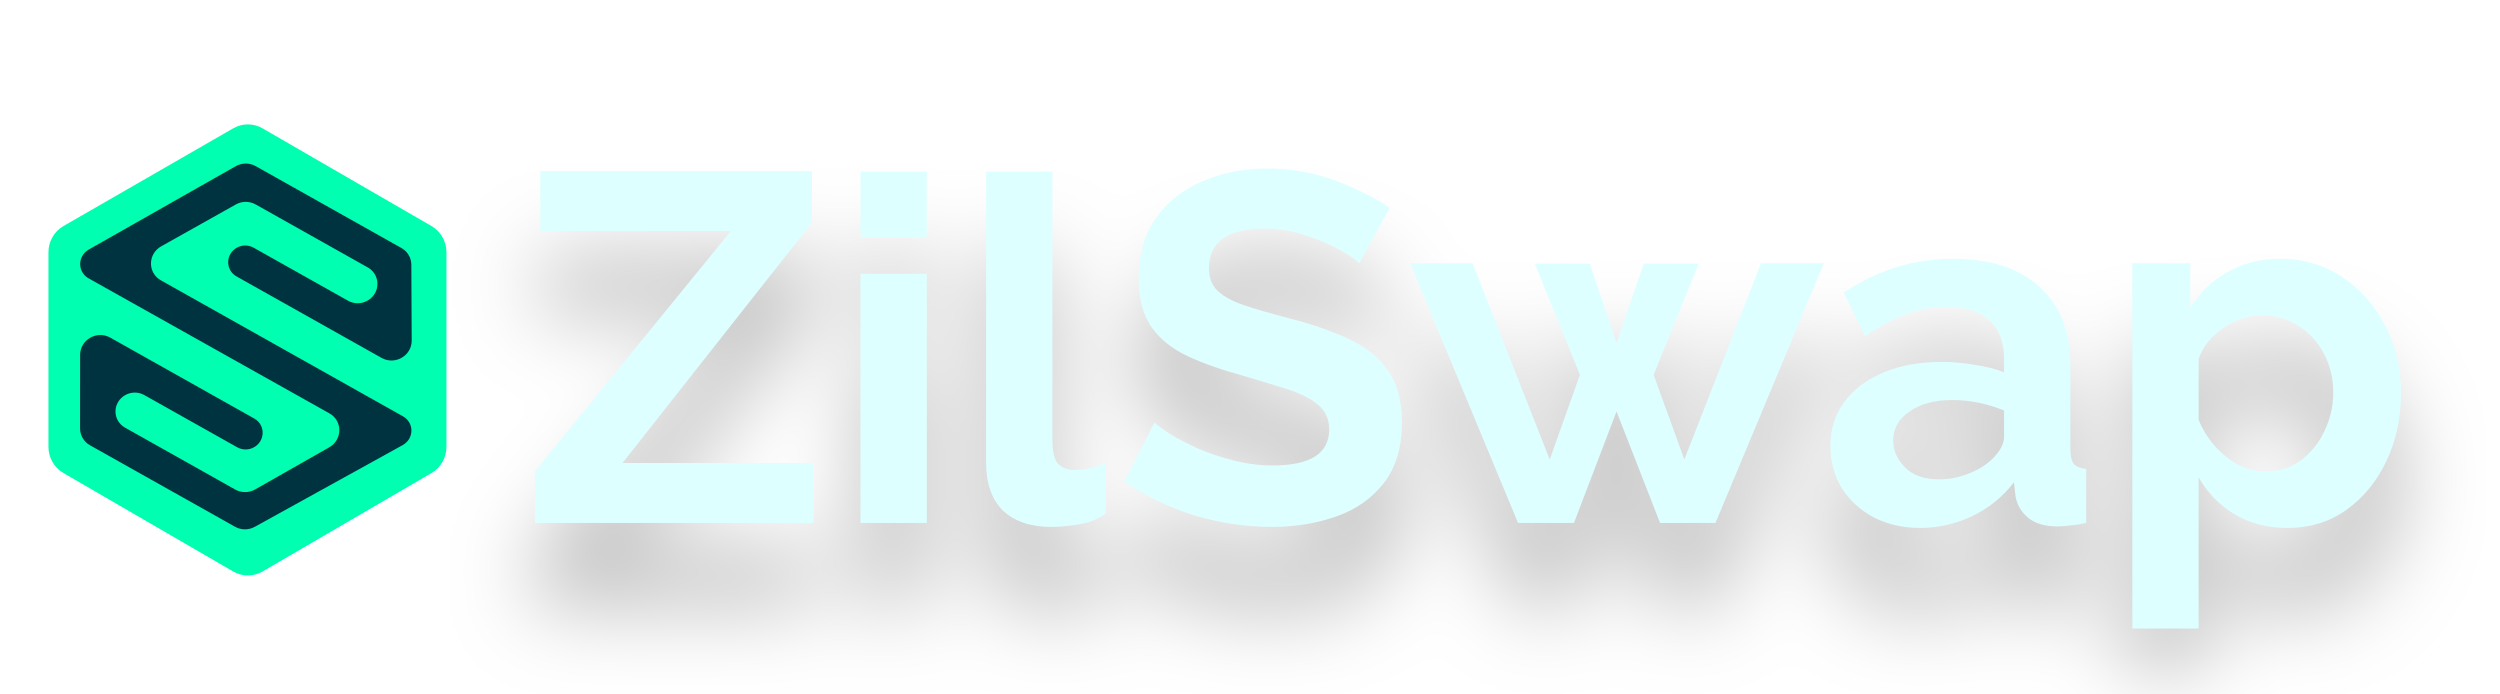
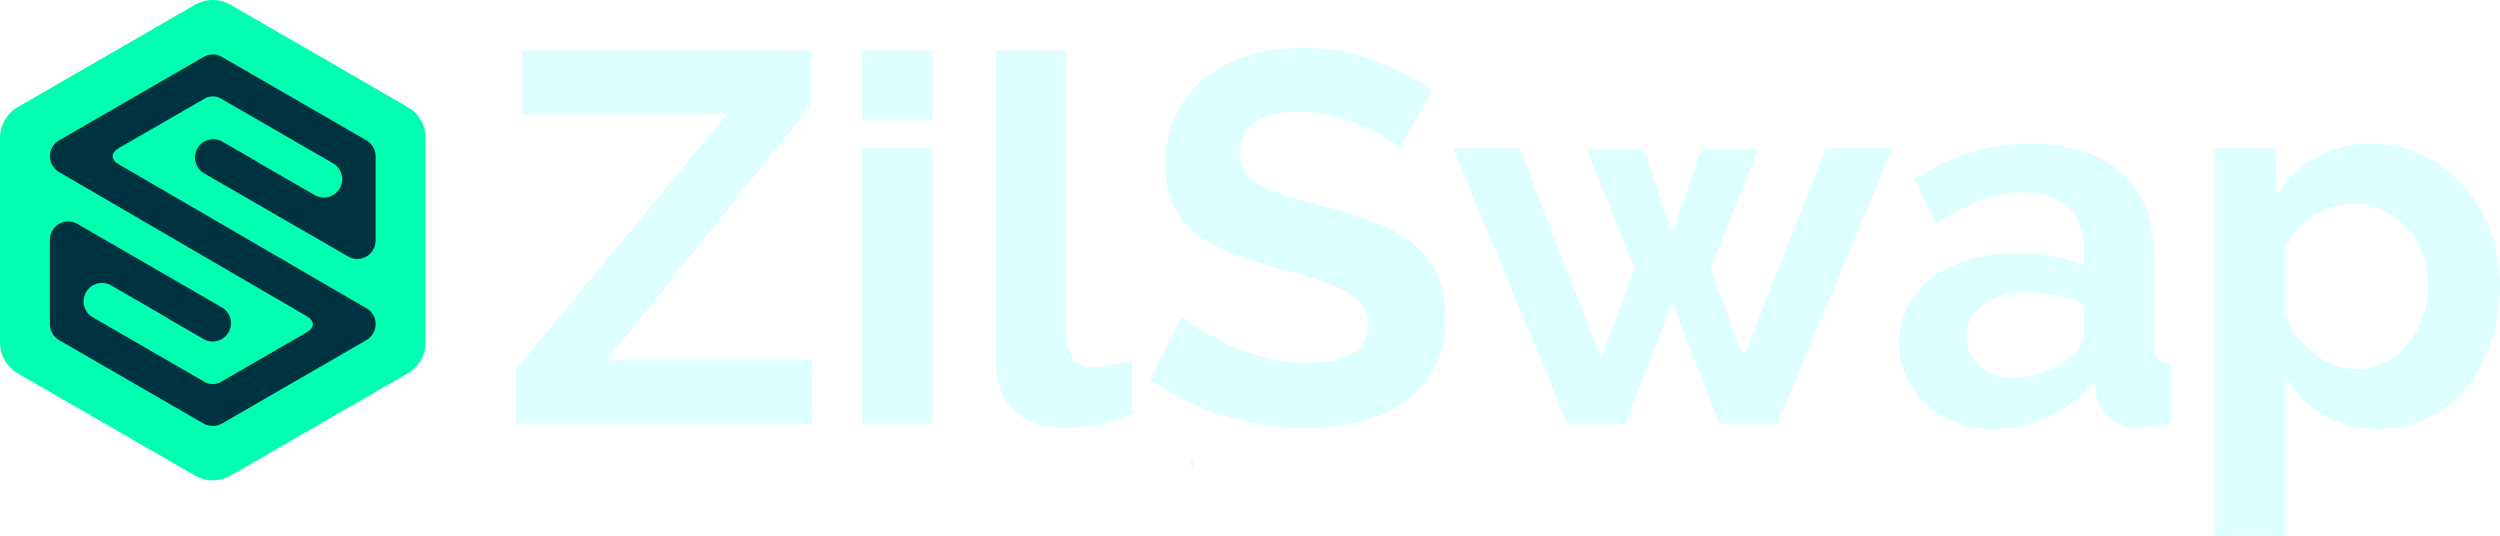
- <svg xmlns="http://www.w3.org/2000/svg" width="119" height="33" viewBox="0 0 119 22" fill="none">
-   <path d="M20.537 5.259L12.494 0.608C12.063 0.359 11.536 0.358 11.104 0.607L3.022 5.259C2.58 5.514 2.306 5.992 2.306 6.509V15.767C2.306 16.283 2.578 16.759 3.018 17.015L11.1 21.703C11.534 21.955 12.065 21.954 12.498 21.702L20.541 17.015C20.98 16.759 21.25 16.284 21.25 15.768V6.507C21.25 5.991 20.978 5.514 20.537 5.259Z" fill="#00FFB0" />
-   <path d="M18.164 11.537L11.259 7.658C10.716 7.353 10.732 6.58 11.286 6.283C11.532 6.151 11.829 6.154 12.071 6.289L16.566 8.814C17.195 9.168 17.985 8.701 17.966 7.987C17.957 7.672 17.783 7.386 17.506 7.23L12.168 4.231C11.877 4.067 11.516 4.068 11.222 4.234L7.673 6.225C7.031 6.585 7.023 7.487 7.658 7.843L19.188 14.321C19.433 14.459 19.584 14.714 19.584 14.993C19.585 15.279 19.426 15.544 19.171 15.685L12.13 19.575C11.837 19.737 11.479 19.737 11.19 19.575L4.282 15.694C3.99 15.53 3.811 15.225 3.811 14.894L3.814 11.391C3.815 10.671 4.613 10.214 5.247 10.57L12.104 14.423C12.658 14.734 12.627 15.529 12.05 15.811C11.809 15.929 11.524 15.921 11.292 15.791L6.866 13.304C6.265 12.967 5.508 13.394 5.497 14.076C5.493 14.397 5.664 14.694 5.947 14.853L11.196 17.802C11.489 17.966 11.852 17.964 12.147 17.796L15.671 15.793C16.308 15.43 16.314 14.532 15.681 14.177L4.215 7.748C3.968 7.609 3.816 7.352 3.816 7.072C3.816 6.787 3.972 6.522 4.224 6.379L11.218 2.412C11.513 2.244 11.876 2.242 12.169 2.407L19.109 6.306C19.4 6.469 19.579 6.772 19.58 7.101L19.597 10.711C19.6 11.434 18.8 11.895 18.164 11.537Z" fill="#003340" />
-   <g filter="url(#filter0_d)">
-     <path d="M25.46 16.939L34.788 5.498H25.719V2.644H38.651V5.097L29.629 16.538H38.721V19.393H25.46V16.939Z" fill="#DEFFFF" />
-     <path d="M40.958 5.811V2.674H44.114V5.811H40.958ZM40.958 19.393V7.533H44.114V19.393H40.958Z" fill="#DEFFFF" />
-     <path d="M46.938 2.674H50.094V15.43C50.094 16.012 50.188 16.397 50.377 16.585C50.565 16.774 50.824 16.869 51.154 16.869C51.405 16.869 51.664 16.837 51.931 16.774C52.198 16.711 52.434 16.633 52.638 16.538V18.945C52.638 18.945 52.143 19.306 51.578 19.416C51.013 19.526 50.502 19.581 50.047 19.581C49.058 19.581 48.288 19.322 47.739 18.803C47.205 18.268 46.938 17.513 46.938 16.538V2.674Z" fill="#DEFFFF" />
-     <path d="M64.707 7.032C64.565 6.874 64.267 6.67 63.812 6.418C63.356 6.151 62.806 5.915 62.163 5.711C61.535 5.49 60.883 5.38 60.208 5.38C58.433 5.38 57.546 6.009 57.546 7.267C57.546 7.724 57.687 8.085 57.97 8.353C58.253 8.62 58.677 8.848 59.242 9.037C59.807 9.225 60.514 9.43 61.362 9.65C62.461 9.933 63.411 10.263 64.212 10.641C65.028 11.018 65.649 11.521 66.073 12.151C66.512 12.764 66.732 13.582 66.732 14.604C66.732 15.799 66.442 16.766 65.861 17.506C65.295 18.229 64.542 18.756 63.599 19.086C62.657 19.416 61.637 19.581 60.538 19.581C59.281 19.581 58.033 19.393 56.792 19.015C55.568 18.622 54.476 18.087 53.518 17.411L54.955 14.604C55.096 14.745 55.348 14.934 55.709 15.17C56.07 15.39 56.51 15.618 57.028 15.854C57.546 16.074 58.111 16.263 58.724 16.42C59.336 16.578 59.956 16.656 60.585 16.656C62.375 16.656 63.27 16.082 63.27 14.934C63.27 14.447 63.089 14.053 62.728 13.755C62.367 13.456 61.856 13.204 61.197 13C60.553 12.795 59.799 12.567 58.936 12.316C57.868 12.017 56.981 11.687 56.274 11.325C55.583 10.947 55.065 10.484 54.72 9.933C54.374 9.367 54.201 8.651 54.201 7.786C54.201 6.638 54.468 5.679 55.002 4.908C55.552 4.122 56.29 3.532 57.216 3.139C58.143 2.73 59.171 2.526 60.302 2.526C61.464 2.526 62.547 2.715 63.552 3.092C64.557 3.469 65.421 3.902 66.143 4.389L64.707 7.032Z" fill="#DEFFFF" />
-     <path d="M83.824 7.032H86.816L81.657 19.393H79.019L76.947 14.085L74.921 19.393H72.259L67.124 7.032H70.092L73.767 16.373L75.204 12.339L73.06 7.055H75.675L76.947 10.829L78.242 7.055H80.857L78.713 12.339L80.174 16.373L83.824 7.032Z" fill="#DEFFFF" />
-     <path d="M87.126 15.736C87.126 14.934 87.346 14.234 87.786 13.637C88.241 13.023 88.869 12.552 89.67 12.221C90.471 11.891 91.389 11.726 92.426 11.726C92.944 11.726 93.47 11.773 94.004 11.867C94.538 11.946 95.001 12.064 95.394 12.221V11.561C95.394 10.774 95.158 10.169 94.687 9.744C94.231 9.32 93.549 9.107 92.638 9.107C91.963 9.107 91.319 9.225 90.706 9.461C90.094 9.697 89.45 10.043 88.775 10.499L87.762 8.423C88.579 7.889 89.411 7.488 90.259 7.22C91.122 6.953 92.025 6.819 92.968 6.819C94.726 6.819 96.092 7.26 97.066 8.14C98.055 9.021 98.55 10.279 98.55 11.915V15.854C98.55 16.2 98.605 16.444 98.715 16.585C98.825 16.711 99.021 16.79 99.303 16.821V19.393C99.021 19.456 98.762 19.495 98.526 19.511C98.306 19.542 98.118 19.558 97.961 19.558C97.333 19.558 96.854 19.416 96.524 19.133C96.194 18.85 95.998 18.504 95.935 18.095L95.865 17.458C95.315 18.166 94.64 18.709 93.839 19.086C93.054 19.448 92.245 19.629 91.413 19.629C90.581 19.629 89.843 19.463 89.199 19.133C88.555 18.787 88.045 18.323 87.668 17.741C87.307 17.144 87.126 16.475 87.126 15.736ZM94.805 16.373C95.197 15.996 95.394 15.634 95.394 15.288V14.038C94.577 13.707 93.753 13.542 92.92 13.542C92.088 13.542 91.413 13.723 90.895 14.085C90.376 14.431 90.117 14.895 90.117 15.477C90.117 15.949 90.306 16.373 90.683 16.751C91.06 17.128 91.601 17.317 92.308 17.317C92.779 17.317 93.234 17.23 93.674 17.057C94.129 16.884 94.506 16.656 94.805 16.373Z" fill="#DEFFFF" />
-     <path d="M108.895 19.629C107.922 19.629 107.074 19.408 106.351 18.968C105.629 18.528 105.064 17.946 104.655 17.222V24.417H101.499V7.032H104.255V9.155C104.71 8.431 105.299 7.865 106.022 7.456C106.76 7.032 107.592 6.819 108.518 6.819C109.633 6.819 110.623 7.11 111.486 7.692C112.35 8.258 113.033 9.029 113.535 10.004C114.038 10.963 114.289 12.025 114.289 13.188C114.289 14.399 114.054 15.492 113.582 16.468C113.127 17.427 112.491 18.198 111.675 18.779C110.874 19.346 109.947 19.629 108.895 19.629ZM107.835 16.939C108.479 16.939 109.037 16.766 109.508 16.42C109.994 16.059 110.371 15.595 110.638 15.029C110.921 14.447 111.062 13.833 111.062 13.188C111.062 12.497 110.913 11.875 110.615 11.325C110.316 10.759 109.908 10.318 109.39 10.004C108.887 9.674 108.306 9.509 107.647 9.509C107.05 9.509 106.453 9.705 105.857 10.098C105.26 10.491 104.86 10.987 104.655 11.584V14.486C104.938 15.178 105.37 15.76 105.951 16.232C106.532 16.703 107.16 16.939 107.835 16.939Z" fill="#DEFFFF" />
+ <svg xmlns="http://www.w3.org/2000/svg" viewBox="0 0 937.38 200.88">
+   <defs>
+     <style>.cls-1{fill:#00ffb0;}.cls-2{fill:#003340;}.cls-3{fill:#deffff;}</style>
+   </defs>
+   <g id="Layer_2" data-name="Layer 2">
+     <g id="Layer_2-2" data-name="Layer 2">
+       <path class="cls-1" d="M73.1,1.79,6.68,40.14A13.35,13.35,0,0,0,0,51.7v76.7A13.38,13.38,0,0,0,6.68,140L73.1,178.31a13.32,13.32,0,0,0,13.35,0L152.87,140a13.35,13.35,0,0,0,6.68-11.57V51.7a13.33,13.33,0,0,0-6.68-11.56L86.45,1.79A13.32,13.32,0,0,0,73.1,1.79Z" />
+       <path class="cls-2" d="M83.21,53a6.87,6.87,0,0,0-6.87,11.89l54.2,31.29a6.87,6.87,0,0,0,10.3-5.94V58.57a6.85,6.85,0,0,0-3.43-5.94L83.21,21.34a6.86,6.86,0,0,0-6.87,0L22.14,52.63a6.87,6.87,0,0,0,0,11.89s76.66,44.59,92.8,54c3.09,1.79,3.2,4.27,0,6.13L83.15,143a6.12,6.12,0,0,1-6.78,0l-34-19.65v0l-7.55-4.36A6.87,6.87,0,0,1,41.65,107L63,119.34v.1l13.3,7.69a6.87,6.87,0,0,0,6.87-11.9L29,83.94a6.87,6.87,0,0,0-10.3,6v31.64a6.86,6.86,0,0,0,3.43,5.94l54.2,31.3a6.91,6.91,0,0,0,6.87,0l54.2-31.3a6.84,6.84,0,0,0,3.43-5.94,6.64,6.64,0,0,0-3.43-6c-2.3-1.34-76.66-44.59-92.8-53.94-3.09-1.79-3.2-4.28,0-6.14L76.4,37.16a6.1,6.1,0,0,1,6.78,0L113.4,54.62v0l11.46,6.61A6.87,6.87,0,0,1,118,73.15L96.61,60.81v-.1Z" />
+       <path class="cls-3" d="M193.58,138.4l79-95.58H195.75V19H304v20.5l-76.47,95.58h77.06V158.9h-111Z" />
+       <path class="cls-3" d="M323.26,45.18V19h26.41V45.18Zm0,113.72V55.63h26.41V158.9Z" />
+       <path class="cls-3" d="M373.32,19h26.41V125.79q0,5.71,2.76,8.87c1.84,2.1,4.46,3.15,7.88,3.15a19.91,19.91,0,0,0,5.22-.78c1.91-.53,7.26-1.19,9-2v20.11a51.07,51.07,0,0,1-12.42,3.94,67.71,67.71,0,0,1-12.81,1.38q-12.4,0-19.21-6.6t-6.8-18.83Zm74.16,156.76v-2.87h-1.23" />
+       <path class="cls-3" d="M524.92,55.63a33.33,33.33,0,0,0-5-3.74A61.69,61.69,0,0,0,511,47.25a76.39,76.39,0,0,0-11.33-3.84,49.53,49.53,0,0,0-12.42-1.58q-11.22,0-16.75,4.14T465,57.6a11.93,11.93,0,0,0,2.07,7.19,17.87,17.87,0,0,0,6,5,50.2,50.2,0,0,0,10,3.94q6,1.77,13.89,3.75,10.24,2.76,18.63,5.91a50.6,50.6,0,0,1,14.19,7.88,32.64,32.64,0,0,1,9,11.33q3.15,6.62,3.16,16.26,0,11.24-4.24,19.22A35.67,35.67,0,0,1,526.2,151a49.83,49.83,0,0,1-16.56,7.19A83.13,83.13,0,0,1,490,160.48a105.46,105.46,0,0,1-31.14-4.73,96.49,96.49,0,0,1-27.59-13.4l12-23.46a37.59,37.59,0,0,0,6.41,4.63,96,96,0,0,0,10.94,5.72,84.24,84.24,0,0,0,14,4.83,63.45,63.45,0,0,0,15.77,2q22.47,0,22.47-14.39a11.77,11.77,0,0,0-2.57-7.68,21.72,21.72,0,0,0-7.29-5.52,69.81,69.81,0,0,0-11.43-4.34q-6.71-2-15-4.33a127.22,127.22,0,0,1-17.44-6,45.85,45.85,0,0,1-12.32-7.68,28.83,28.83,0,0,1-7.39-10.25A35.49,35.49,0,0,1,437,61.94,43.42,43.42,0,0,1,441,43a38.22,38.22,0,0,1,10.94-13.8,49.54,49.54,0,0,1,16.26-8.38A67.32,67.32,0,0,1,488.06,18a77.19,77.19,0,0,1,27.2,4.63,101.2,101.2,0,0,1,21.68,10.94Z" />
+       <path class="cls-3" d="M684.55,55.63h25L666.42,158.9H644.74L627,113.57,609.46,158.9H587.79l-43-103.27h24.83l30.75,78.44L613,100.56,594.88,55.83h21.29L627,87.56l11-31.73h21.29l-17.94,44.73,12.42,33.51Z" />
+       <path class="cls-3" d="M747.42,160.87a39.24,39.24,0,0,1-14-2.46,33.55,33.55,0,0,1-11.23-6.9,31.91,31.91,0,0,1-7.39-10.35,31.19,31.19,0,0,1-2.66-13,28.61,28.61,0,0,1,3.25-13.5,31,31,0,0,1,9.06-10.55,45.17,45.17,0,0,1,13.9-6.8,60.67,60.67,0,0,1,17.74-2.46A76.41,76.41,0,0,1,769.6,96a55.43,55.43,0,0,1,11.72,3.35V93.47q0-10.25-5.81-15.77t-17.25-5.52a45.75,45.75,0,0,0-16.16,3,75.18,75.18,0,0,0-16.16,8.67l-8.08-16.75a76.26,76.26,0,0,1,43-13.2q22.26,0,34.58,10.93t12.32,31.64v32.12q0,4.14,1.48,5.91c1,1.19,2.59,1.84,4.83,2V158.9a58.86,58.86,0,0,1-11.63,1.38q-7.49,0-11.53-3.35a14.37,14.37,0,0,1-5-8.87l-.6-5.71a45.69,45.69,0,0,1-16.75,13.79A48,48,0,0,1,747.42,160.87Zm7.49-19.31a34.38,34.38,0,0,0,12.72-2.37,23.06,23.06,0,0,0,9.36-6.3c2.89-2.24,4.33-4.73,4.33-7.49V113.57a65.61,65.61,0,0,0-10.25-2.86,55.35,55.35,0,0,0-10.64-1.08q-10.24,0-16.75,4.63T737.18,126a14.07,14.07,0,0,0,5.12,11.13A18.59,18.59,0,0,0,754.91,141.56Z" />
+       <path class="cls-3" d="M892.25,160.87q-12.22,0-21.29-5.42a38.55,38.55,0,0,1-14.19-14.68v60.11h-26.4V55.63h23V73.37a42.13,42.13,0,0,1,14.79-14.29,41.08,41.08,0,0,1,20.89-5.22,44.27,44.27,0,0,1,19.31,4.23,48,48,0,0,1,15.27,11.43,53.48,53.48,0,0,1,10.06,17,58.39,58.39,0,0,1,3.64,20.6A65.19,65.19,0,0,1,934,128.16a53.79,53.79,0,0,1-9.36,17.14,43.69,43.69,0,0,1-14.29,11.43A40,40,0,0,1,892.25,160.87Zm-8.87-22.47a23.72,23.72,0,0,0,10.94-2.56,26.23,26.23,0,0,0,8.57-6.9,32,32,0,0,0,5.52-10,36.11,36.11,0,0,0,2-11.82A33.24,33.24,0,0,0,908.21,95a30,30,0,0,0-6-9.76,28,28,0,0,0-9.06-6.5,27.14,27.14,0,0,0-11.34-2.37,24.87,24.87,0,0,0-7.68,1.28,27.08,27.08,0,0,0-7.29,3.65,32.16,32.16,0,0,0-6,5.52,23,23,0,0,0-4,6.9v24.24a35.13,35.13,0,0,0,10.84,14.68A24.77,24.77,0,0,0,883.38,138.4Z" />
+     </g>
  </g>
-   <defs>
-     <filter id="filter0_d" x="21.46" y="2.526" width="96.829" height="29.892" filterUnits="userSpaceOnUse" color-interpolation-filters="sRGB">
-       <feFlood flood-opacity="0" result="BackgroundImageFix" />
-       <feColorMatrix in="SourceAlpha" type="matrix" values="0 0 0 0 0 0 0 0 0 0 0 0 0 0 0 0 0 0 127 0" />
-       <feOffset dy="4" />
-       <feGaussianBlur stdDeviation="2" />
-       <feColorMatrix type="matrix" values="0 0 0 0 0 0 0 0 0 0 0 0 0 0 0 0 0 0 0.25 0" />
-       <feBlend mode="normal" in2="BackgroundImageFix" result="effect1_dropShadow" />
-       <feBlend mode="normal" in="SourceGraphic" in2="effect1_dropShadow" result="shape" />
-     </filter>
-   </defs>
</svg>
